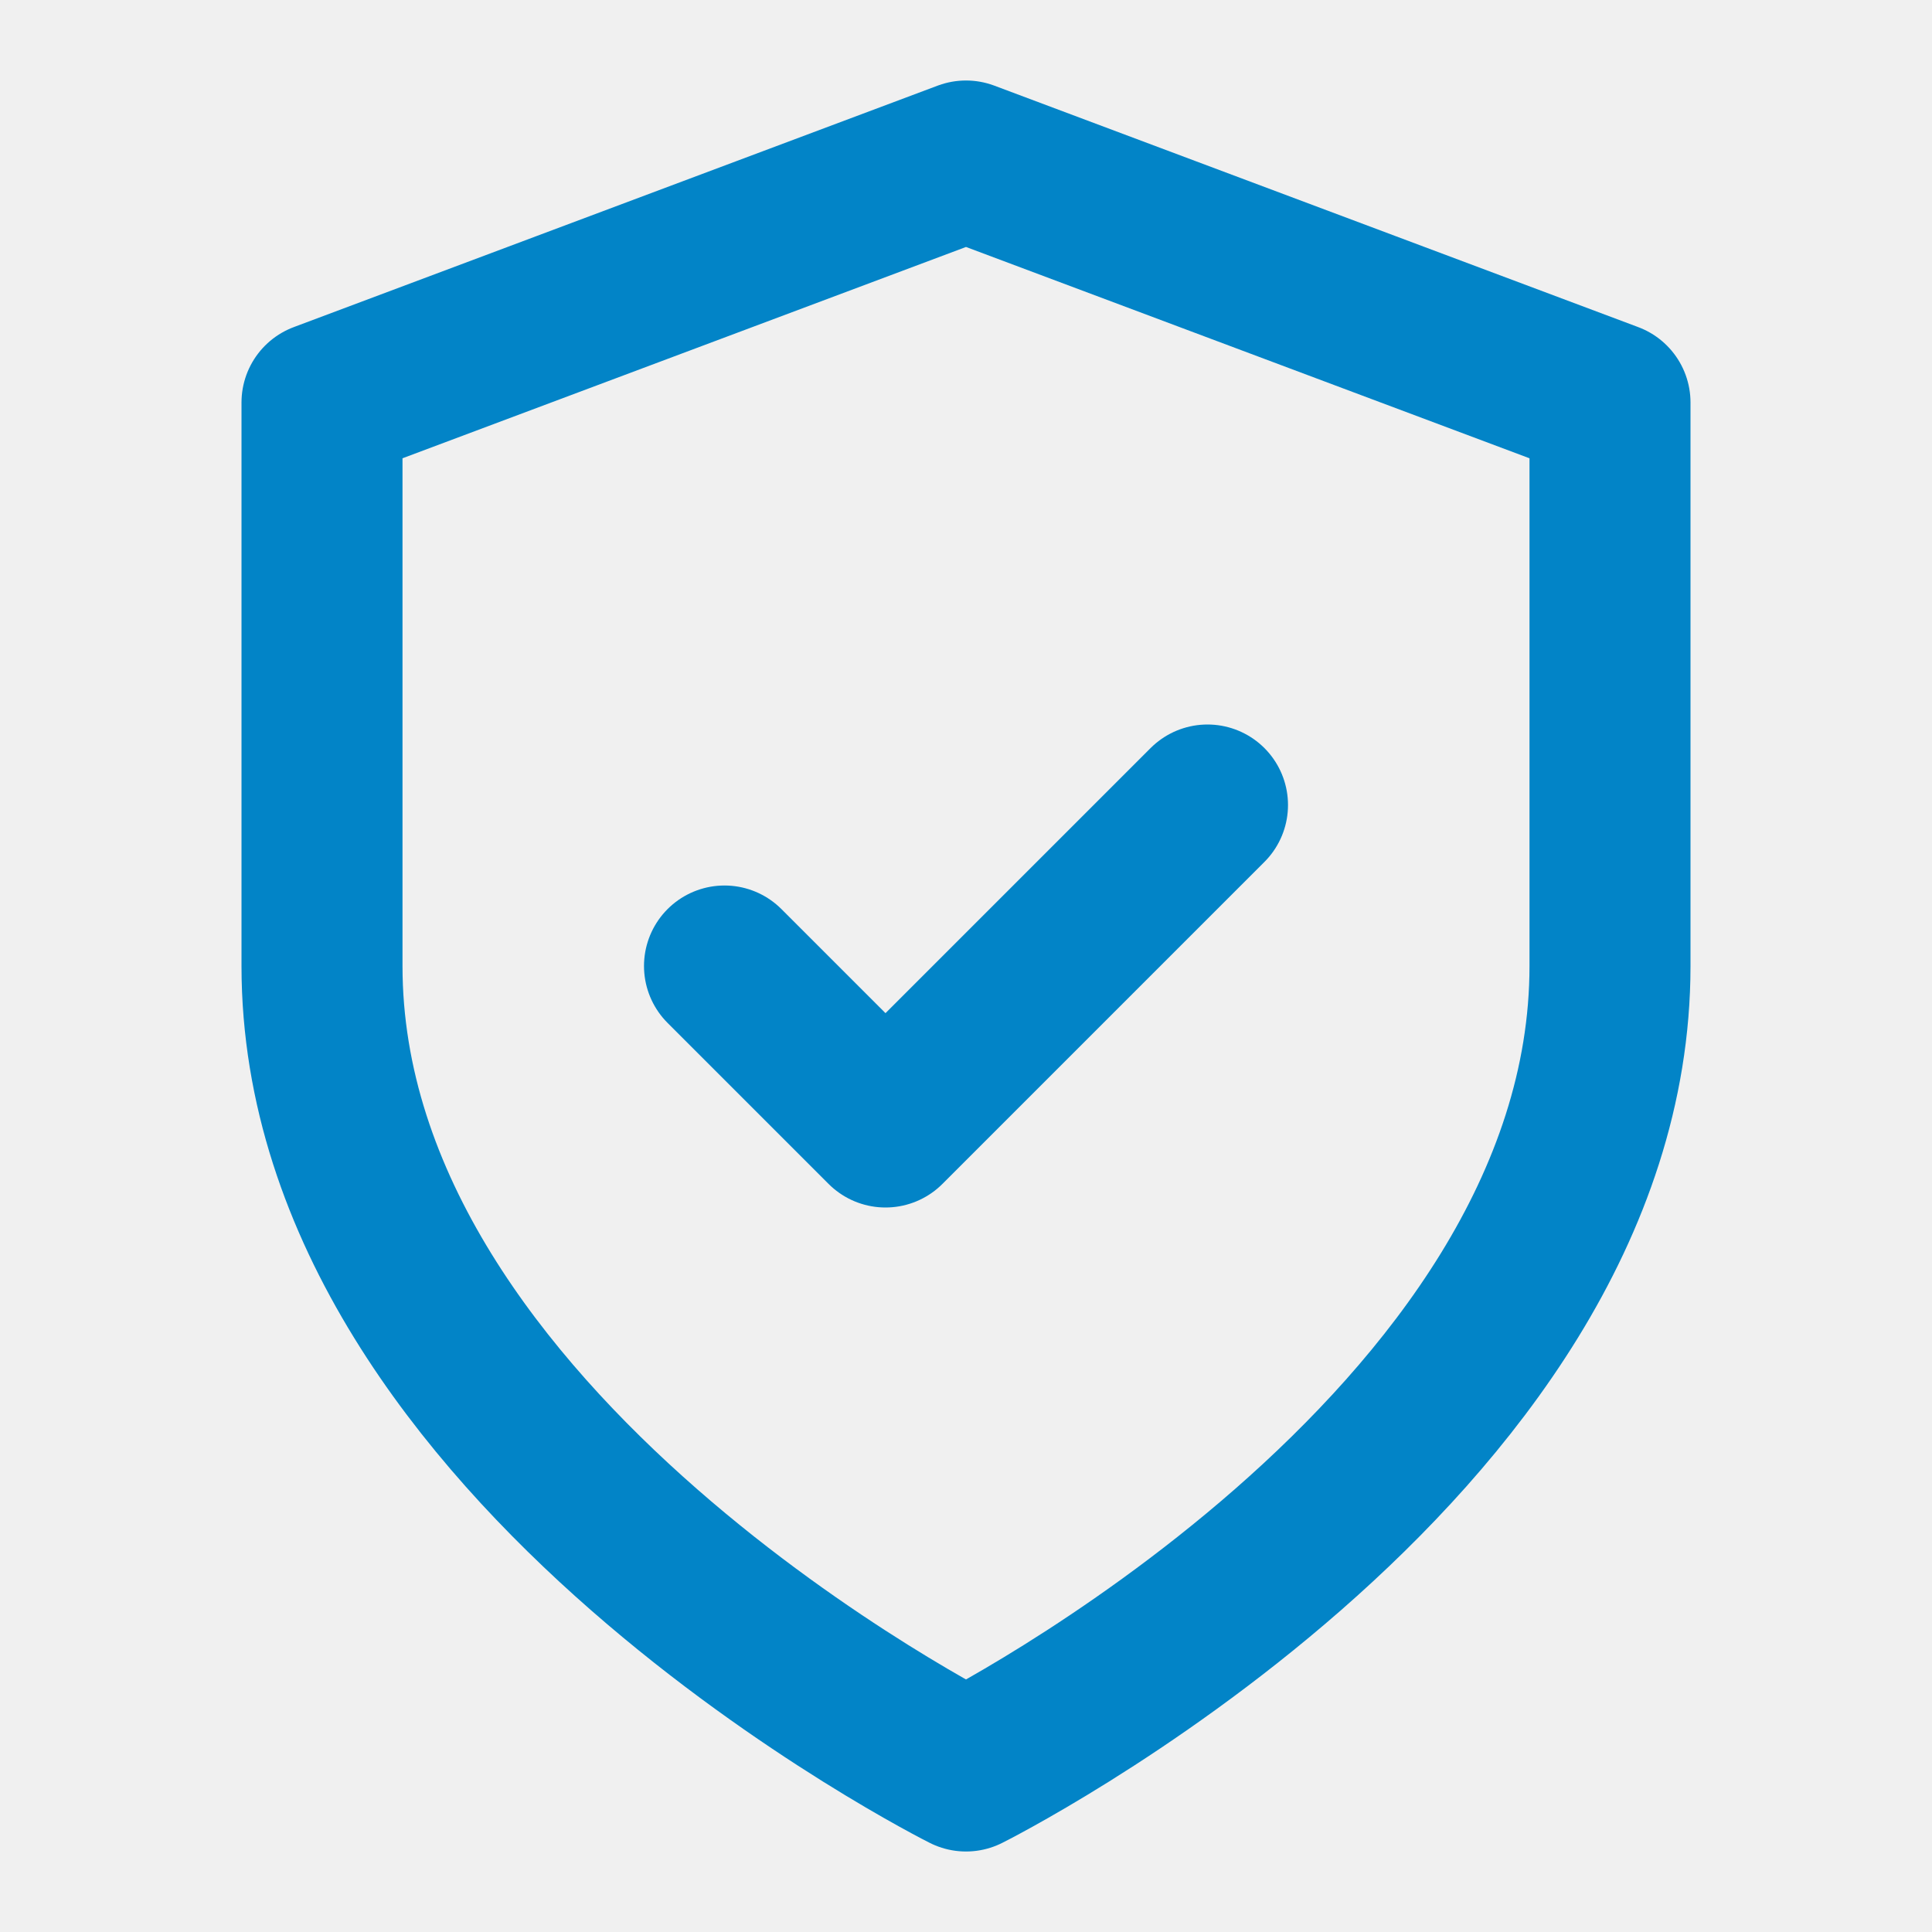
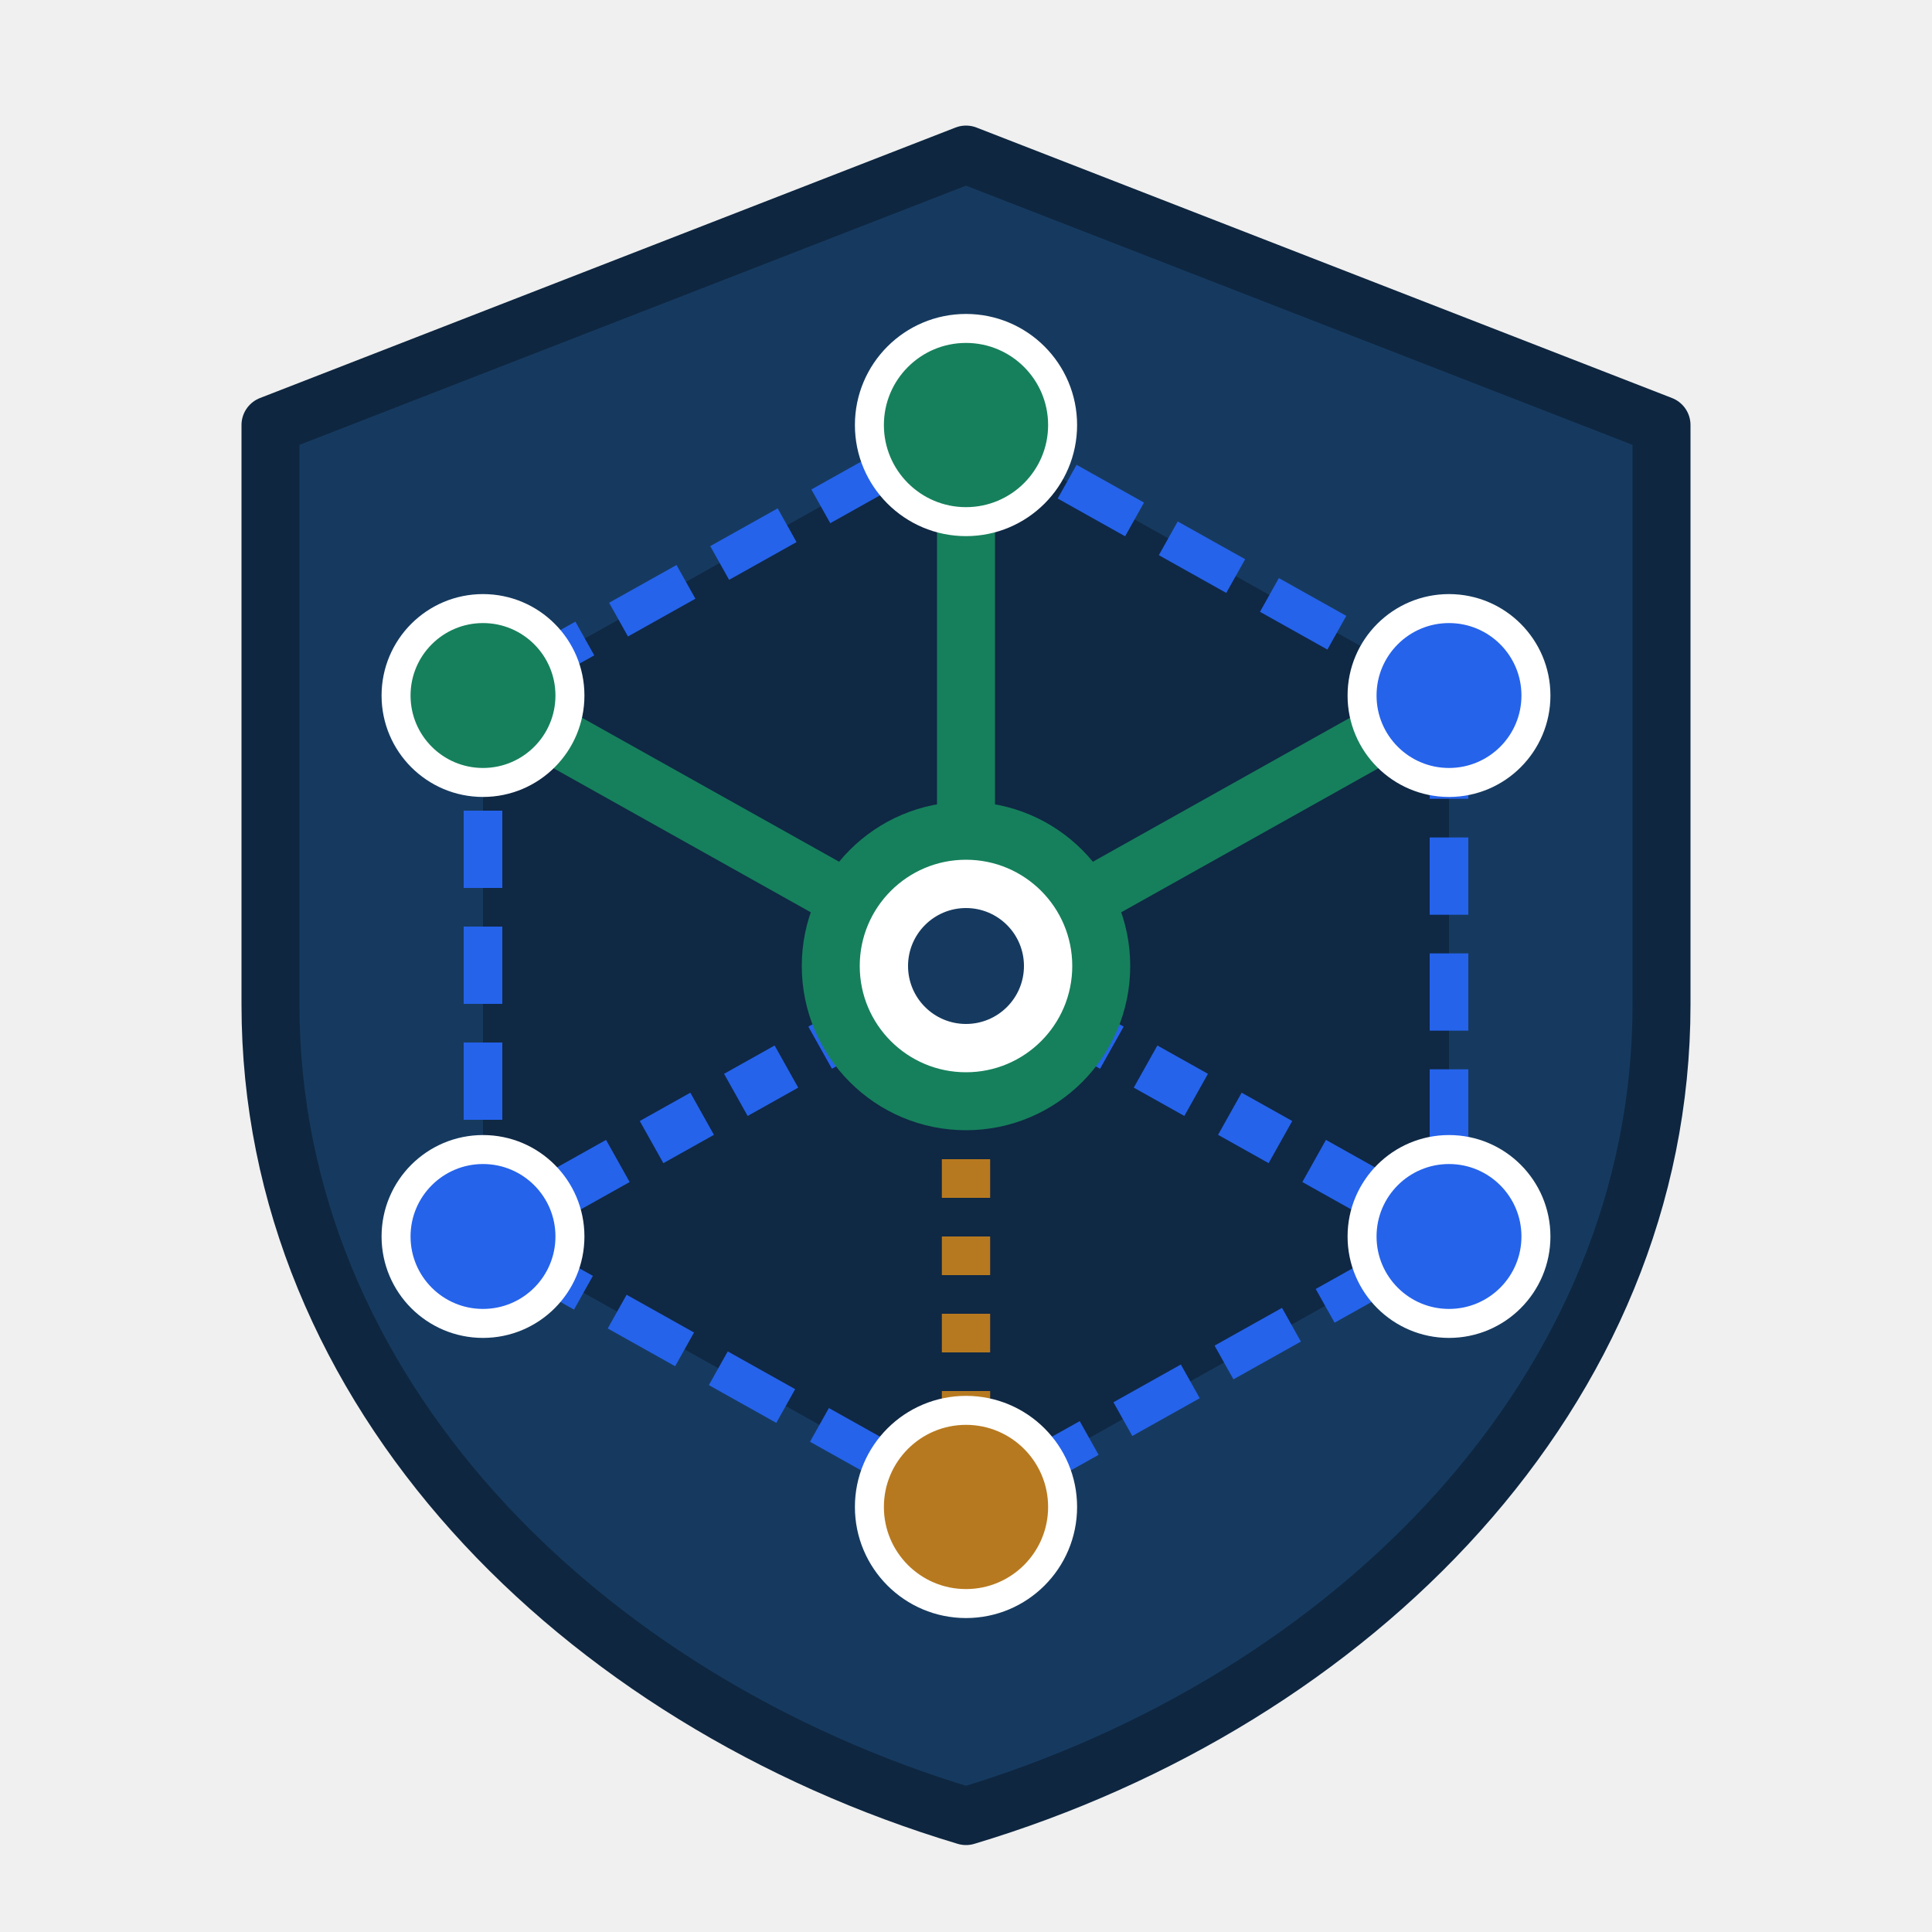
- <svg xmlns="http://www.w3.org/2000/svg" viewBox="0 0 24 24" fill="none" stroke="#0284c7" stroke-width="2" stroke-linecap="round" stroke-linejoin="round">
-   <path d="M12 22s8-4 8-10V5l-8-3-8 3v7c0 6 8 10 8 10z" />
-   <path d="m9 12 2 2 4-4" />
+ <svg xmlns="http://www.w3.org/2000/svg" viewBox="0 0 100 100" fill="none">
+   <path d="M50 8 L86 22 V52 C86 72 70 88 50 94 C30 88 14 72 14 52 V22 L50 8 Z" fill="#163A5F" stroke="#0E2640" stroke-width="3" stroke-linejoin="round" />
+   <polygon points="50,22 75,36 75,64 50,78 25,64 25,36" fill="#0F2844" stroke="#2563EB" stroke-width="2" stroke-dasharray="4 2" />
+   <line x1="50" y1="22" x2="50" y2="50" stroke="#16805C" stroke-width="3" />
+   <line x1="25" y1="36" x2="50" y2="50" stroke="#16805C" stroke-width="3" />
+   <line x1="75" y1="36" x2="50" y2="50" stroke="#16805C" stroke-width="3" />
+   <line x1="25" y1="64" x2="50" y2="50" stroke="#2563EB" stroke-width="2.5" stroke-dasharray="3 2" />
+   <line x1="75" y1="64" x2="50" y2="50" stroke="#2563EB" stroke-width="2.5" stroke-dasharray="3 2" />
+   <line x1="50" y1="78" x2="50" y2="50" stroke="#B7791F" stroke-width="2.5" stroke-dasharray="2 2" />
+   <circle cx="50" cy="50" r="7" fill="#FFFFFF" stroke="#16805C" stroke-width="3" />
+   <circle cx="50" cy="50" r="3" fill="#163A5F" />
+   <circle cx="50" cy="22" r="5" fill="#16805C" stroke="#FFFFFF" stroke-width="1.5" />
+   <circle cx="75" cy="36" r="4.5" fill="#2563EB" stroke="#FFFFFF" stroke-width="1.5" />
+   <circle cx="75" cy="64" r="4.5" fill="#2563EB" stroke="#FFFFFF" stroke-width="1.5" />
+   <circle cx="50" cy="78" r="5" fill="#B7791F" stroke="#FFFFFF" stroke-width="1.5" />
+   <circle cx="25" cy="64" r="4.5" fill="#2563EB" stroke="#FFFFFF" stroke-width="1.5" />
+   <circle cx="25" cy="36" r="4.5" fill="#16805C" stroke="#FFFFFF" stroke-width="1.5" />
</svg>
